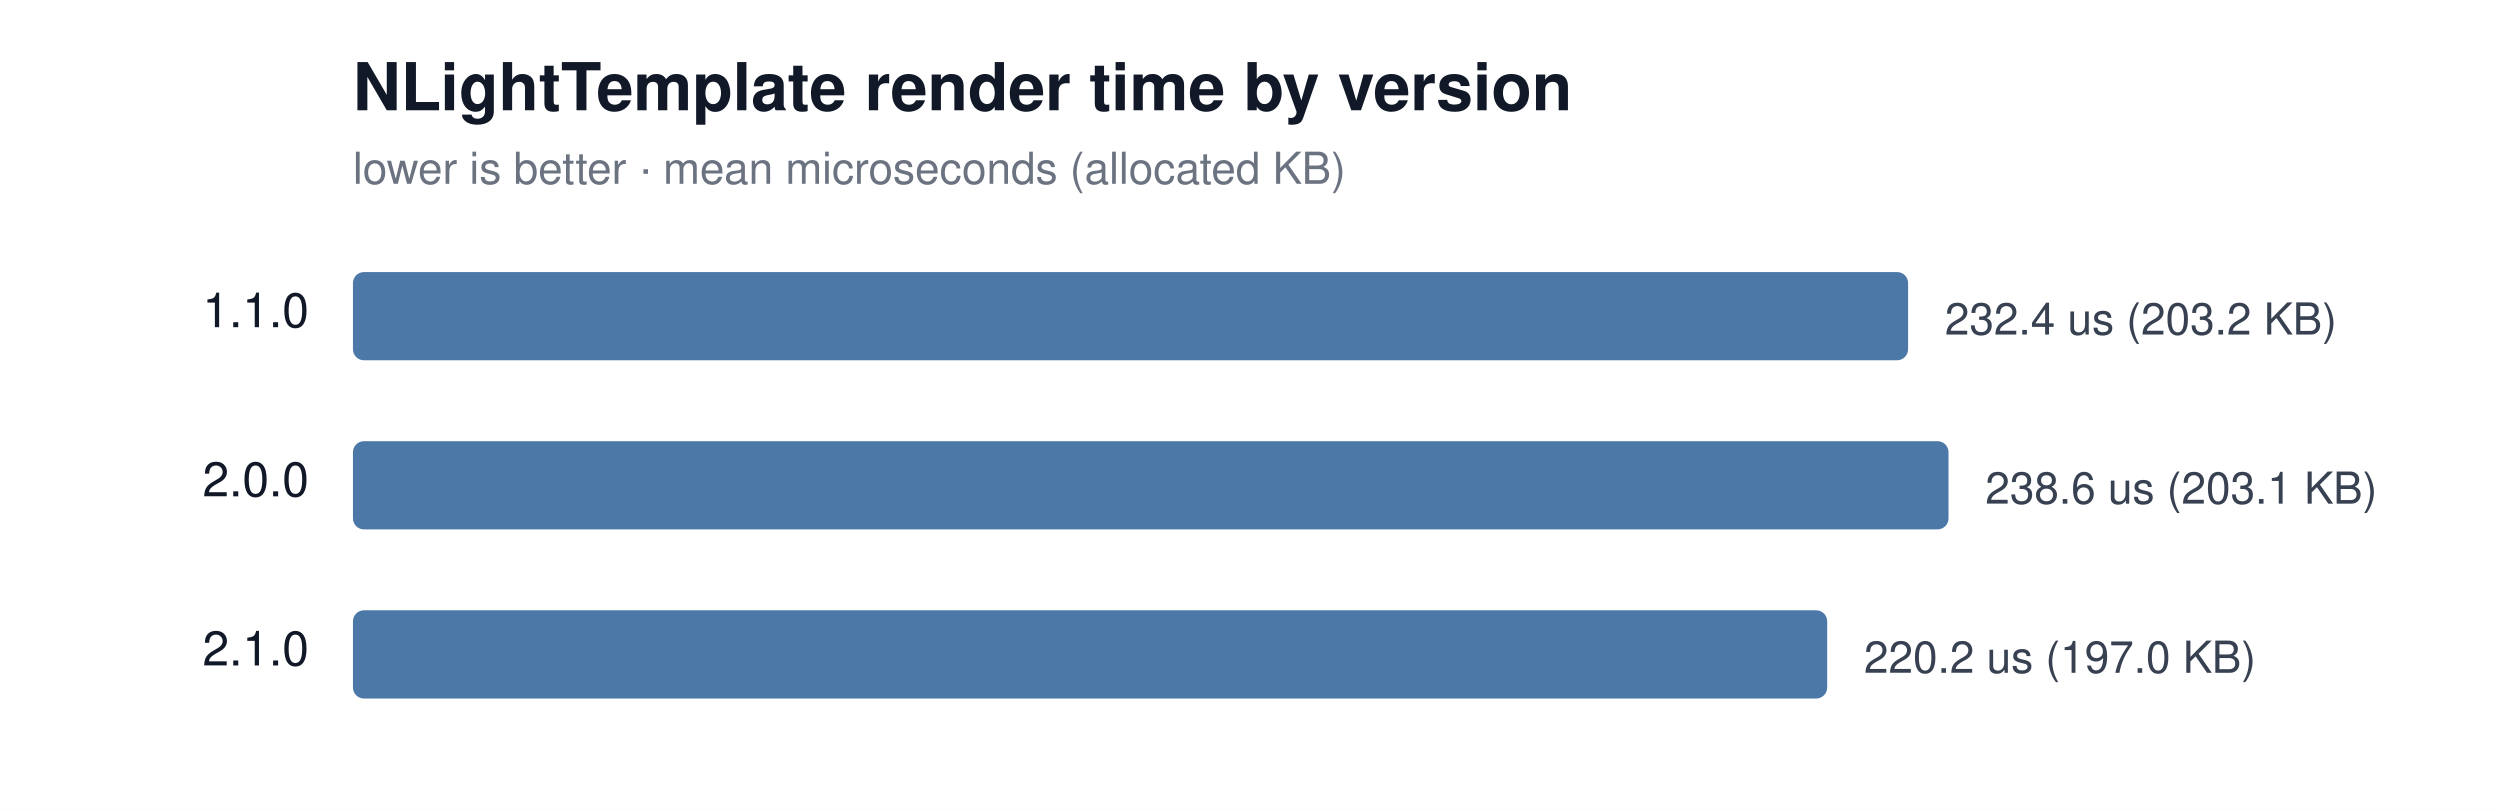
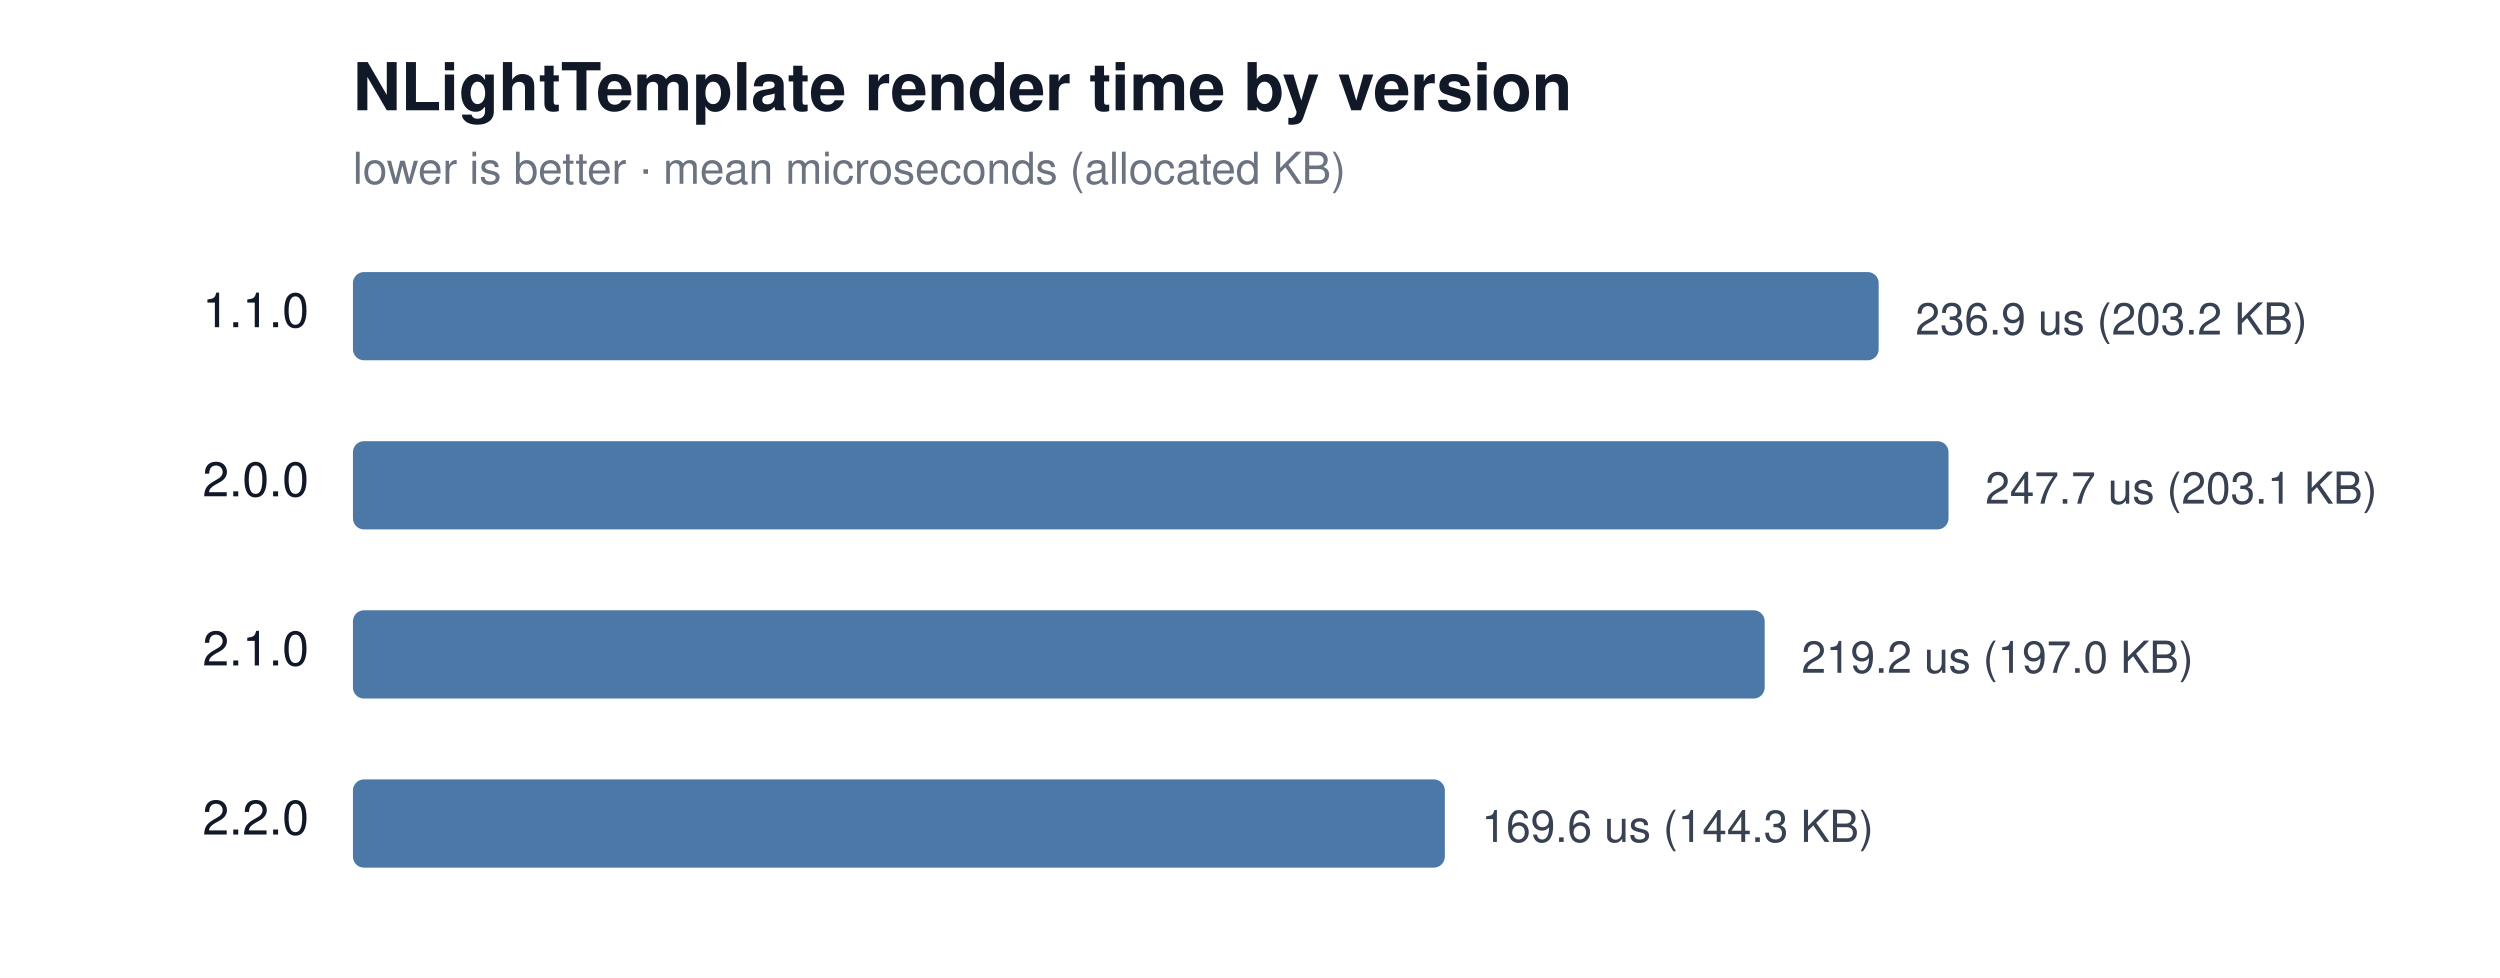
- <svg xmlns="http://www.w3.org/2000/svg" width="680" height="220" font-family="Segoe UI, Helvetica, Arial, sans-serif">
-   <rect width="680" height="220" fill="#ffffff" />
+ <svg xmlns="http://www.w3.org/2000/svg" width="680" height="266" font-family="Segoe UI, Helvetica, Arial, sans-serif">
+   <rect width="680" height="266" fill="#ffffff" />
  <text x="96" y="30" font-size="18" font-weight="700" fill="#111827">NLightTemplate render time by version</text>
  <text x="96" y="50" font-size="12" fill="#6b7280">lower is better · mean microseconds (allocated KB)</text>
  <text x="84" y="89" font-size="13" text-anchor="end" fill="#111827">1.1.0</text>
-   <rect x="96" y="74" width="423" height="24" rx="3" fill="#4c78a8" />
-   <text x="529" y="91" font-size="12" fill="#374151">232.4 us (203.2 KB)</text>
+   <rect x="96" y="74" width="415" height="24" rx="3" fill="#4c78a8" />
+   <text x="521" y="91" font-size="12" fill="#374151">236.9 us (203.2 KB)</text>
  <text x="84" y="135" font-size="13" text-anchor="end" fill="#111827">2.0.0</text>
  <rect x="96" y="120" width="434" height="24" rx="3" fill="#4c78a8" />
-   <text x="540" y="137" font-size="12" fill="#374151">238.6 us (203.1 KB)</text>
+   <text x="540" y="137" font-size="12" fill="#374151">247.7 us (203.1 KB)</text>
  <text x="84" y="181" font-size="13" text-anchor="end" fill="#111827">2.1.0</text>
-   <rect x="96" y="166" width="401" height="24" rx="3" fill="#4c78a8" />
-   <text x="507" y="183" font-size="12" fill="#374151">220.2 us (197.0 KB)</text>
+   <rect x="96" y="166" width="384" height="24" rx="3" fill="#4c78a8" />
+   <text x="490" y="183" font-size="12" fill="#374151">219.2 us (197.0 KB)</text>
+   <text x="84" y="227" font-size="13" text-anchor="end" fill="#111827">2.2.0</text>
+   <rect x="96" y="212" width="297" height="24" rx="3" fill="#4c78a8" />
+   <text x="403" y="229" font-size="12" fill="#374151">169.6 us (144.3 KB)</text>
</svg>
